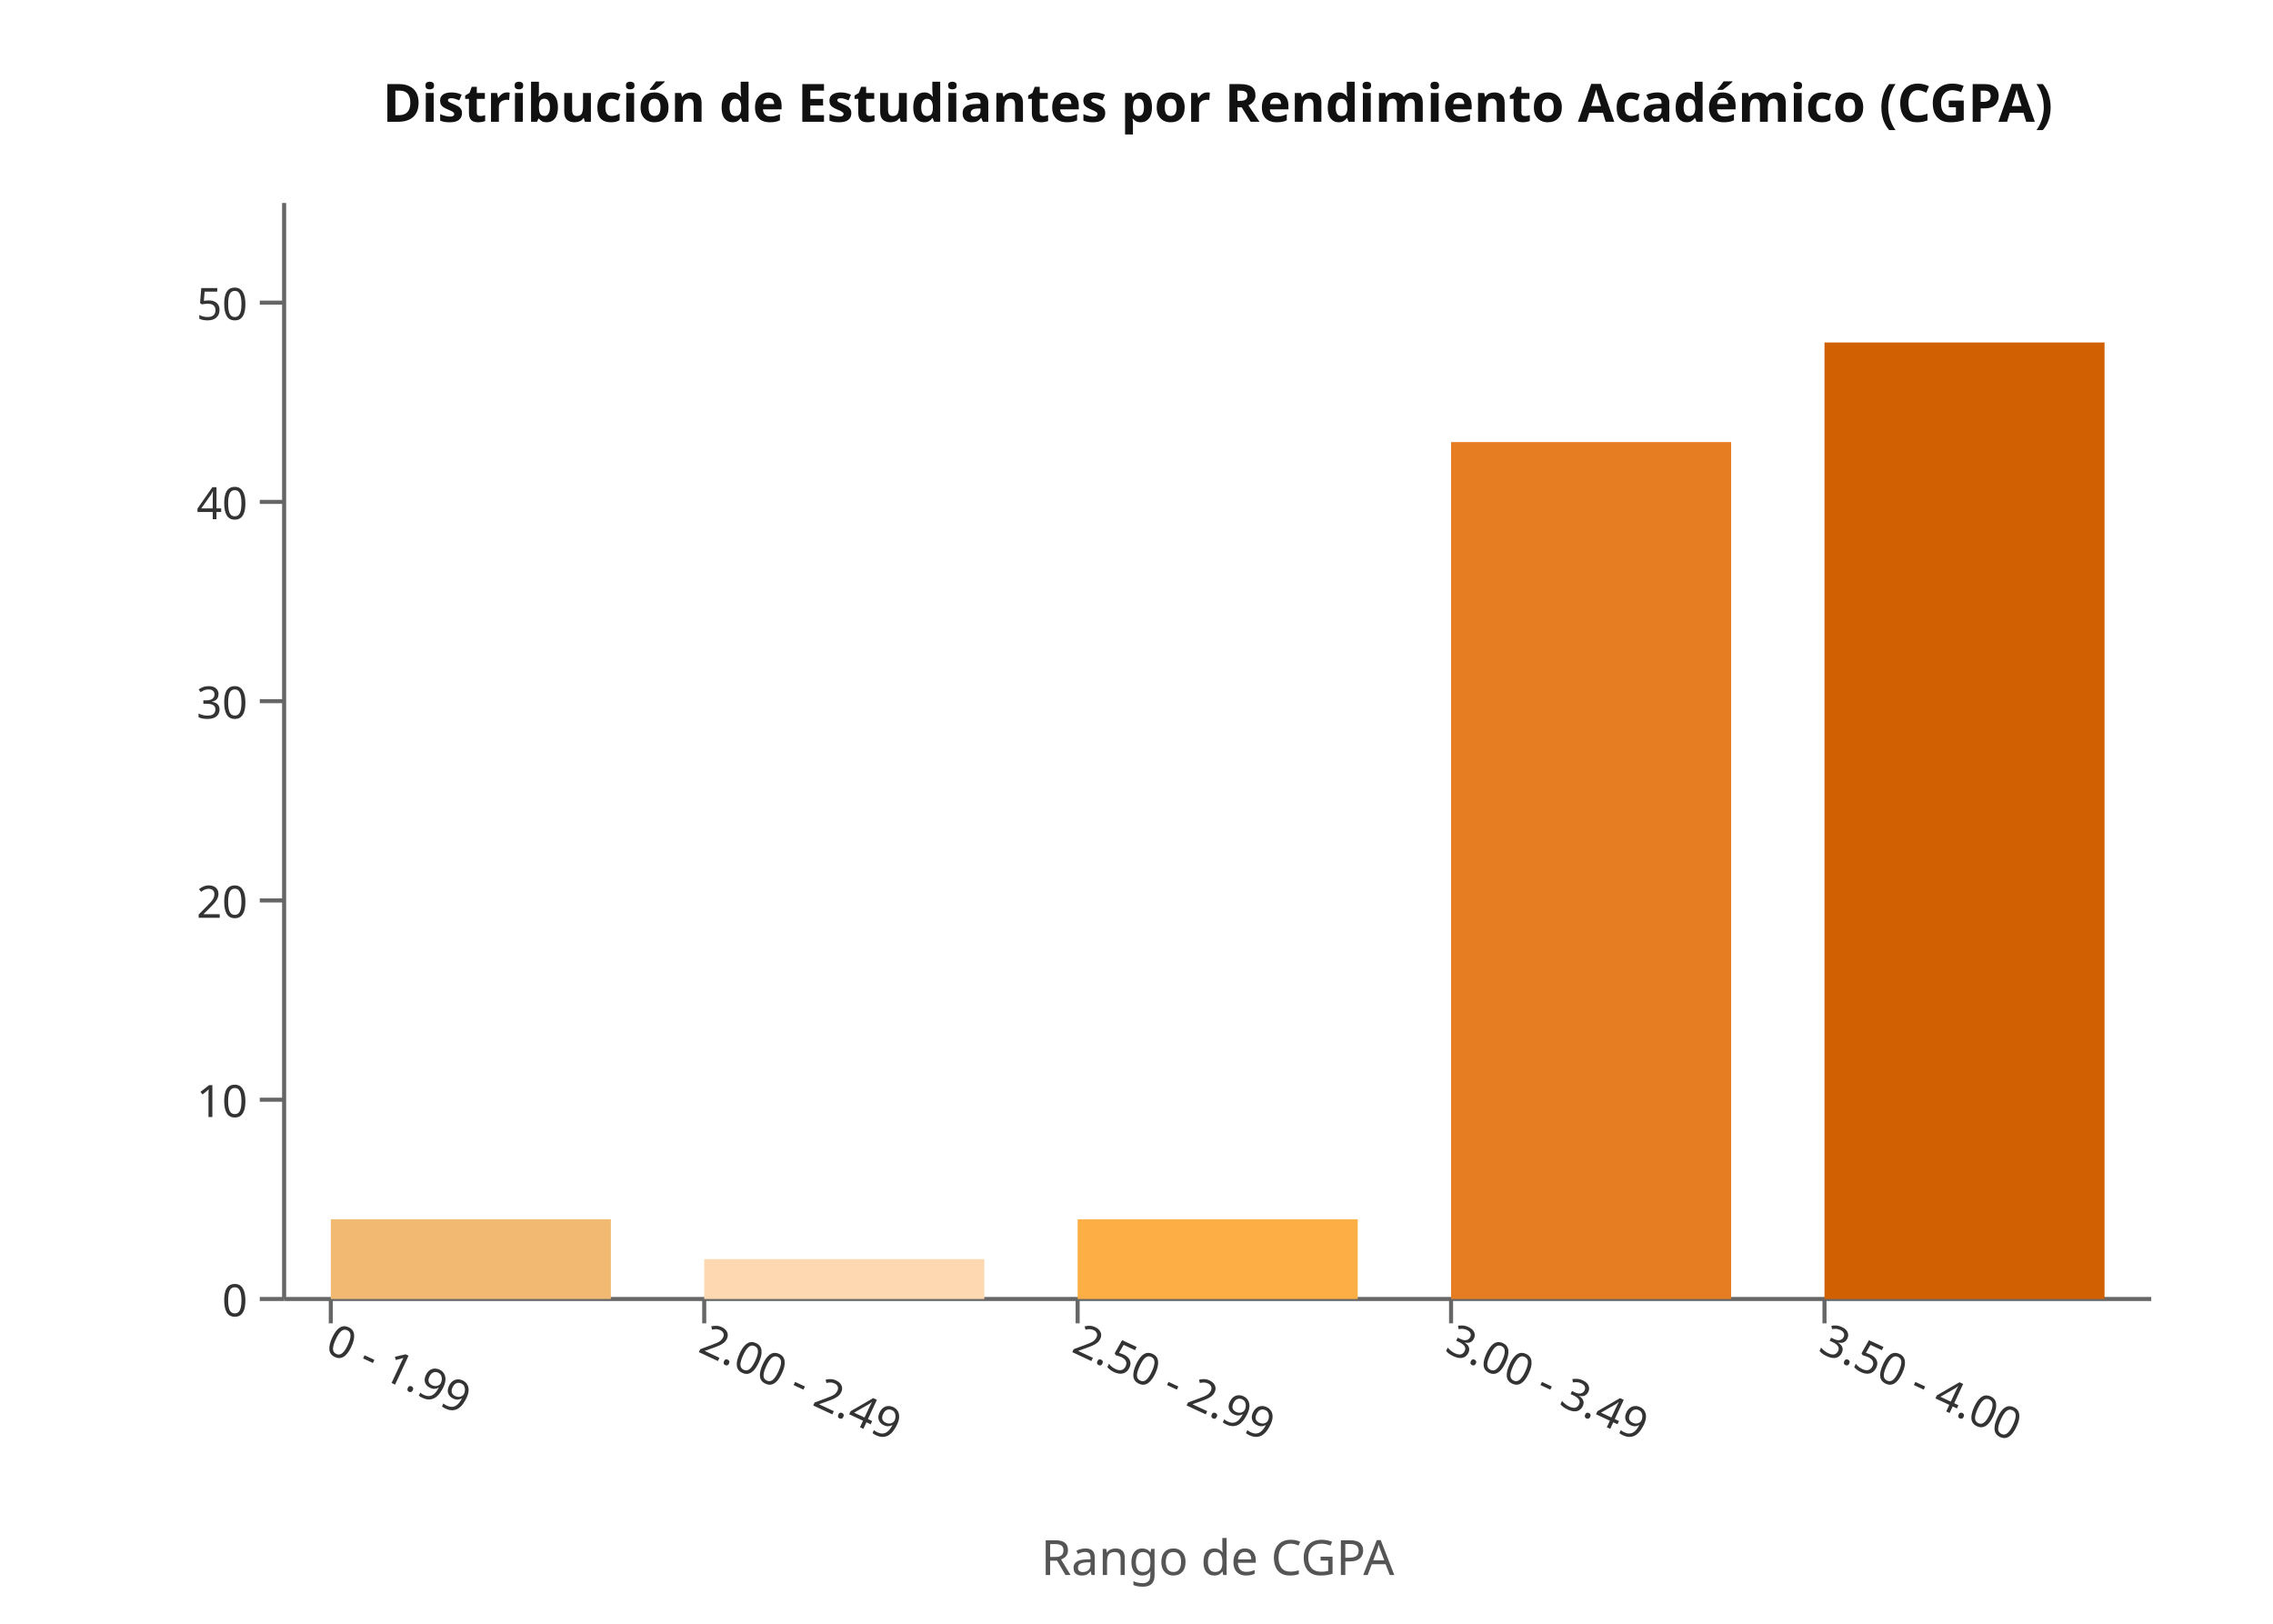
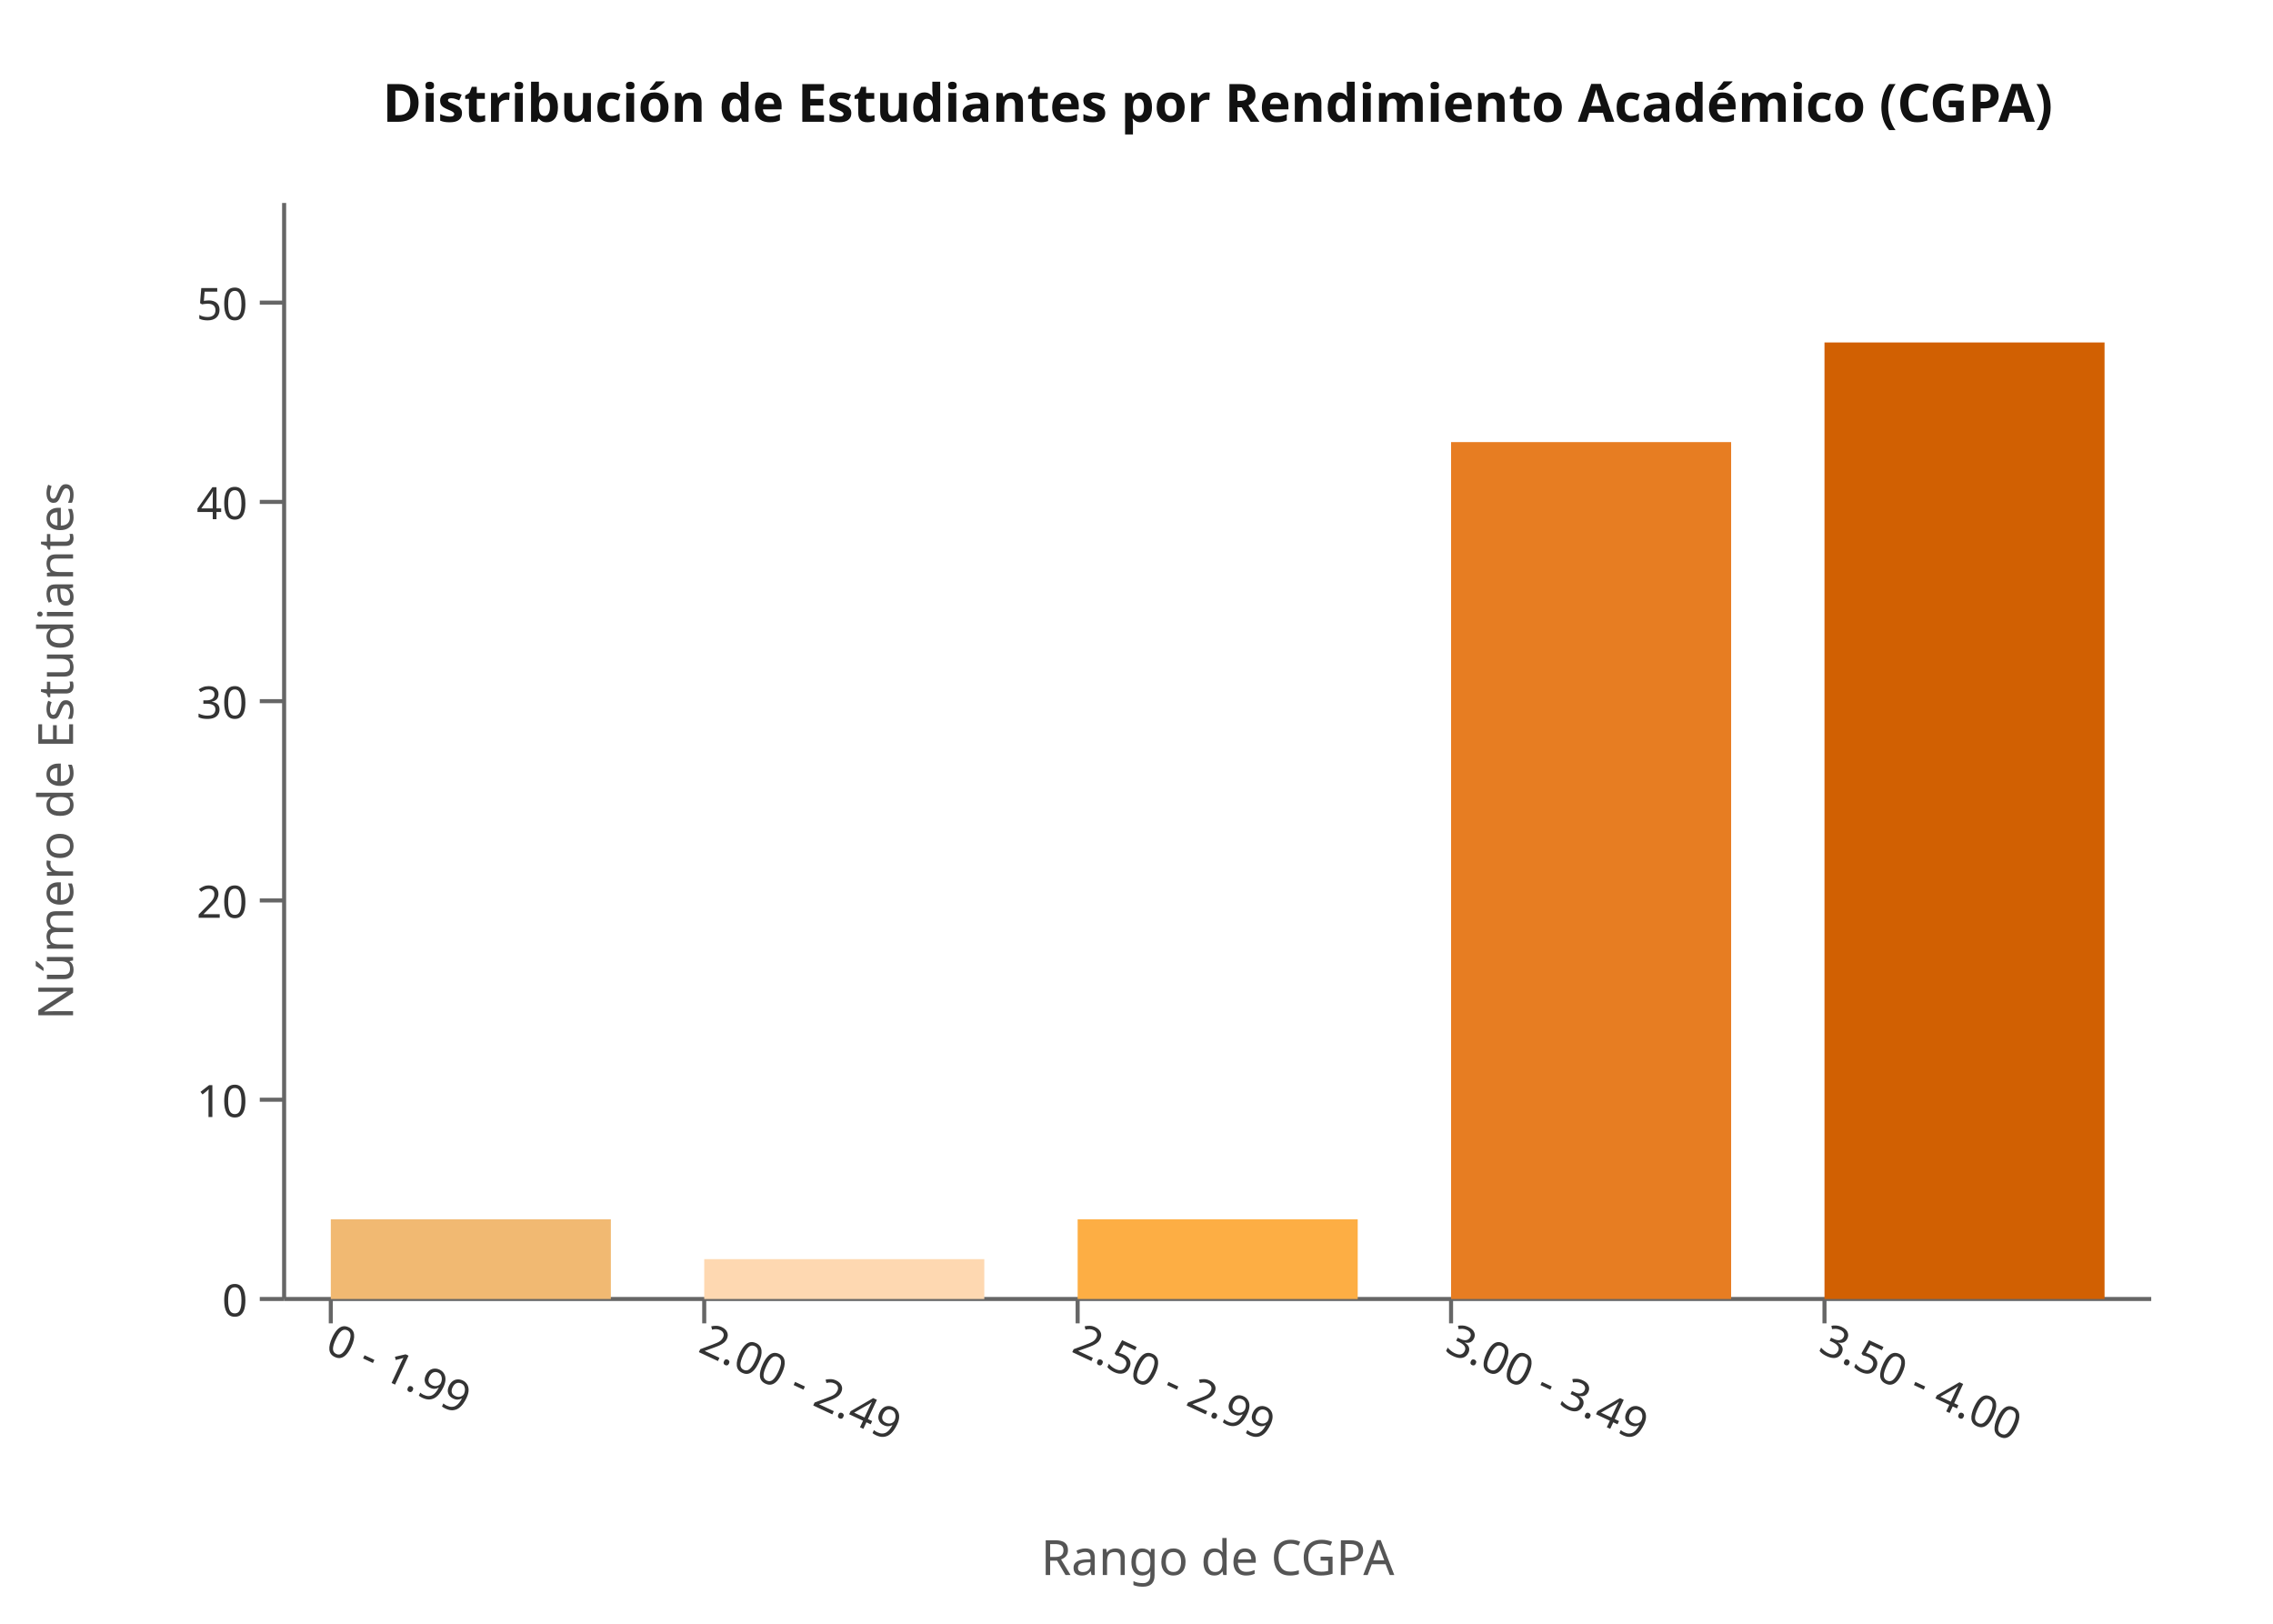
<svg xmlns="http://www.w3.org/2000/svg" width="560" height="400">
  <style>
    .tick-label { font-family: sans-serif; font-size: 11px; fill: #333; }
    .axis-line, .tick-line { stroke: #666; }
    .title { font-family: sans-serif; font-size: 13px; font-weight: bold; fill: #111; }
    .axis-label { font-family: sans-serif; font-size: 12px; fill: #555; }
  </style>
  <g transform="translate(70,50)">
    <text class="title" x="230.0" y="-20" text-anchor="middle">
      Distribución de Estudiantes por Rendimiento Académico (CGPA)
    </text>
    <g transform="translate(0,270)">
      <g class="axis axis-bottom" transform="translate(0, 0)">
        <line class="axis-line" x1="0" y1="0" x2="460" y2="0" stroke="currentColor" stroke-width="1" />
        <g class="tick" transform="translate(11.50, 0)">
          <line class="tick-line" x1="0" y1="0" x2="0" y2="6" stroke="currentColor" stroke-width="1" />
          <text class="tick-label" x="0" y="9" text-anchor="start" dominant-baseline="central" transform="rotate(25, 0, 9)">0 - 1.99</text>
        </g>
        <g class="tick" transform="translate(103.50, 0)">
          <line class="tick-line" x1="0" y1="0" x2="0" y2="6" stroke="currentColor" stroke-width="1" />
          <text class="tick-label" x="0" y="9" text-anchor="start" dominant-baseline="central" transform="rotate(25, 0, 9)">2.00 - 2.49</text>
        </g>
        <g class="tick" transform="translate(195.50, 0)">
          <line class="tick-line" x1="0" y1="0" x2="0" y2="6" stroke="currentColor" stroke-width="1" />
          <text class="tick-label" x="0" y="9" text-anchor="start" dominant-baseline="central" transform="rotate(25, 0, 9)">2.50 - 2.99</text>
        </g>
        <g class="tick" transform="translate(287.50, 0)">
          <line class="tick-line" x1="0" y1="0" x2="0" y2="6" stroke="currentColor" stroke-width="1" />
          <text class="tick-label" x="0" y="9" text-anchor="start" dominant-baseline="central" transform="rotate(25, 0, 9)">3.00 - 3.49</text>
        </g>
        <g class="tick" transform="translate(379.50, 0)">
          <line class="tick-line" x1="0" y1="0" x2="0" y2="6" stroke="currentColor" stroke-width="1" />
          <text class="tick-label" x="0" y="9" text-anchor="start" dominant-baseline="central" transform="rotate(25, 0, 9)">3.50 - 4.00</text>
        </g>
      </g>
    </g>
    <g>
      <g class="axis axis-left" transform="translate(0, 0)">
        <line class="axis-line" x1="0" y1="270" x2="0" y2="0" stroke="currentColor" stroke-width="1" />
        <g class="tick" transform="translate(0, 270)">
          <line class="tick-line" x1="-6" y1="0" x2="0" y2="0" stroke="currentColor" stroke-width="1" />
          <text class="tick-label" x="-9" y="0" text-anchor="end" dominant-baseline="central">0</text>
        </g>
        <g class="tick" transform="translate(0, 220.91)">
          <line class="tick-line" x1="-6" y1="0" x2="0" y2="0" stroke="currentColor" stroke-width="1" />
          <text class="tick-label" x="-9" y="0" text-anchor="end" dominant-baseline="central">10</text>
        </g>
        <g class="tick" transform="translate(0, 171.82)">
          <line class="tick-line" x1="-6" y1="0" x2="0" y2="0" stroke="currentColor" stroke-width="1" />
          <text class="tick-label" x="-9" y="0" text-anchor="end" dominant-baseline="central">20</text>
        </g>
        <g class="tick" transform="translate(0, 122.73)">
          <line class="tick-line" x1="-6" y1="0" x2="0" y2="0" stroke="currentColor" stroke-width="1" />
          <text class="tick-label" x="-9" y="0" text-anchor="end" dominant-baseline="central">30</text>
        </g>
        <g class="tick" transform="translate(0, 73.64)">
          <line class="tick-line" x1="-6" y1="0" x2="0" y2="0" stroke="currentColor" stroke-width="1" />
          <text class="tick-label" x="-9" y="0" text-anchor="end" dominant-baseline="central">40</text>
        </g>
        <g class="tick" transform="translate(0, 24.55)">
          <line class="tick-line" x1="-6" y1="0" x2="0" y2="0" stroke="currentColor" stroke-width="1" />
          <text class="tick-label" x="-9" y="0" text-anchor="end" dominant-baseline="central">50</text>
        </g>
      </g>
    </g>
    <rect x="11.5" y="250.364" width="69.0" height="19.636" fill="#F1B972" />
    <rect x="103.5" y="260.182" width="69.0" height="9.818" fill="#FED8B1" />
    <rect x="195.5" y="250.364" width="69.0" height="19.636" fill="#FDAE44" />
    <rect x="287.5" y="58.909" width="69.0" height="211.091" fill="#E77D22" />
    <rect x="379.5" y="34.364" width="69.0" height="235.636" fill="#D16002" />
    <text class="axis-label" text-anchor="middle" x="230.0" y="338">Rango de CGPA</text>
-     <text class="axis-label" text-anchor="middle" transform="rotate(-90)" x="135.0" y="-52">Número de Estudiantes</text>
+     <text class="axis-label" text-anchor="middle" transform="rotate(-90)" x="-135.0" y="-52" style=" #555; : red">Número de Estudiantes</text>
  </g>
</svg>
